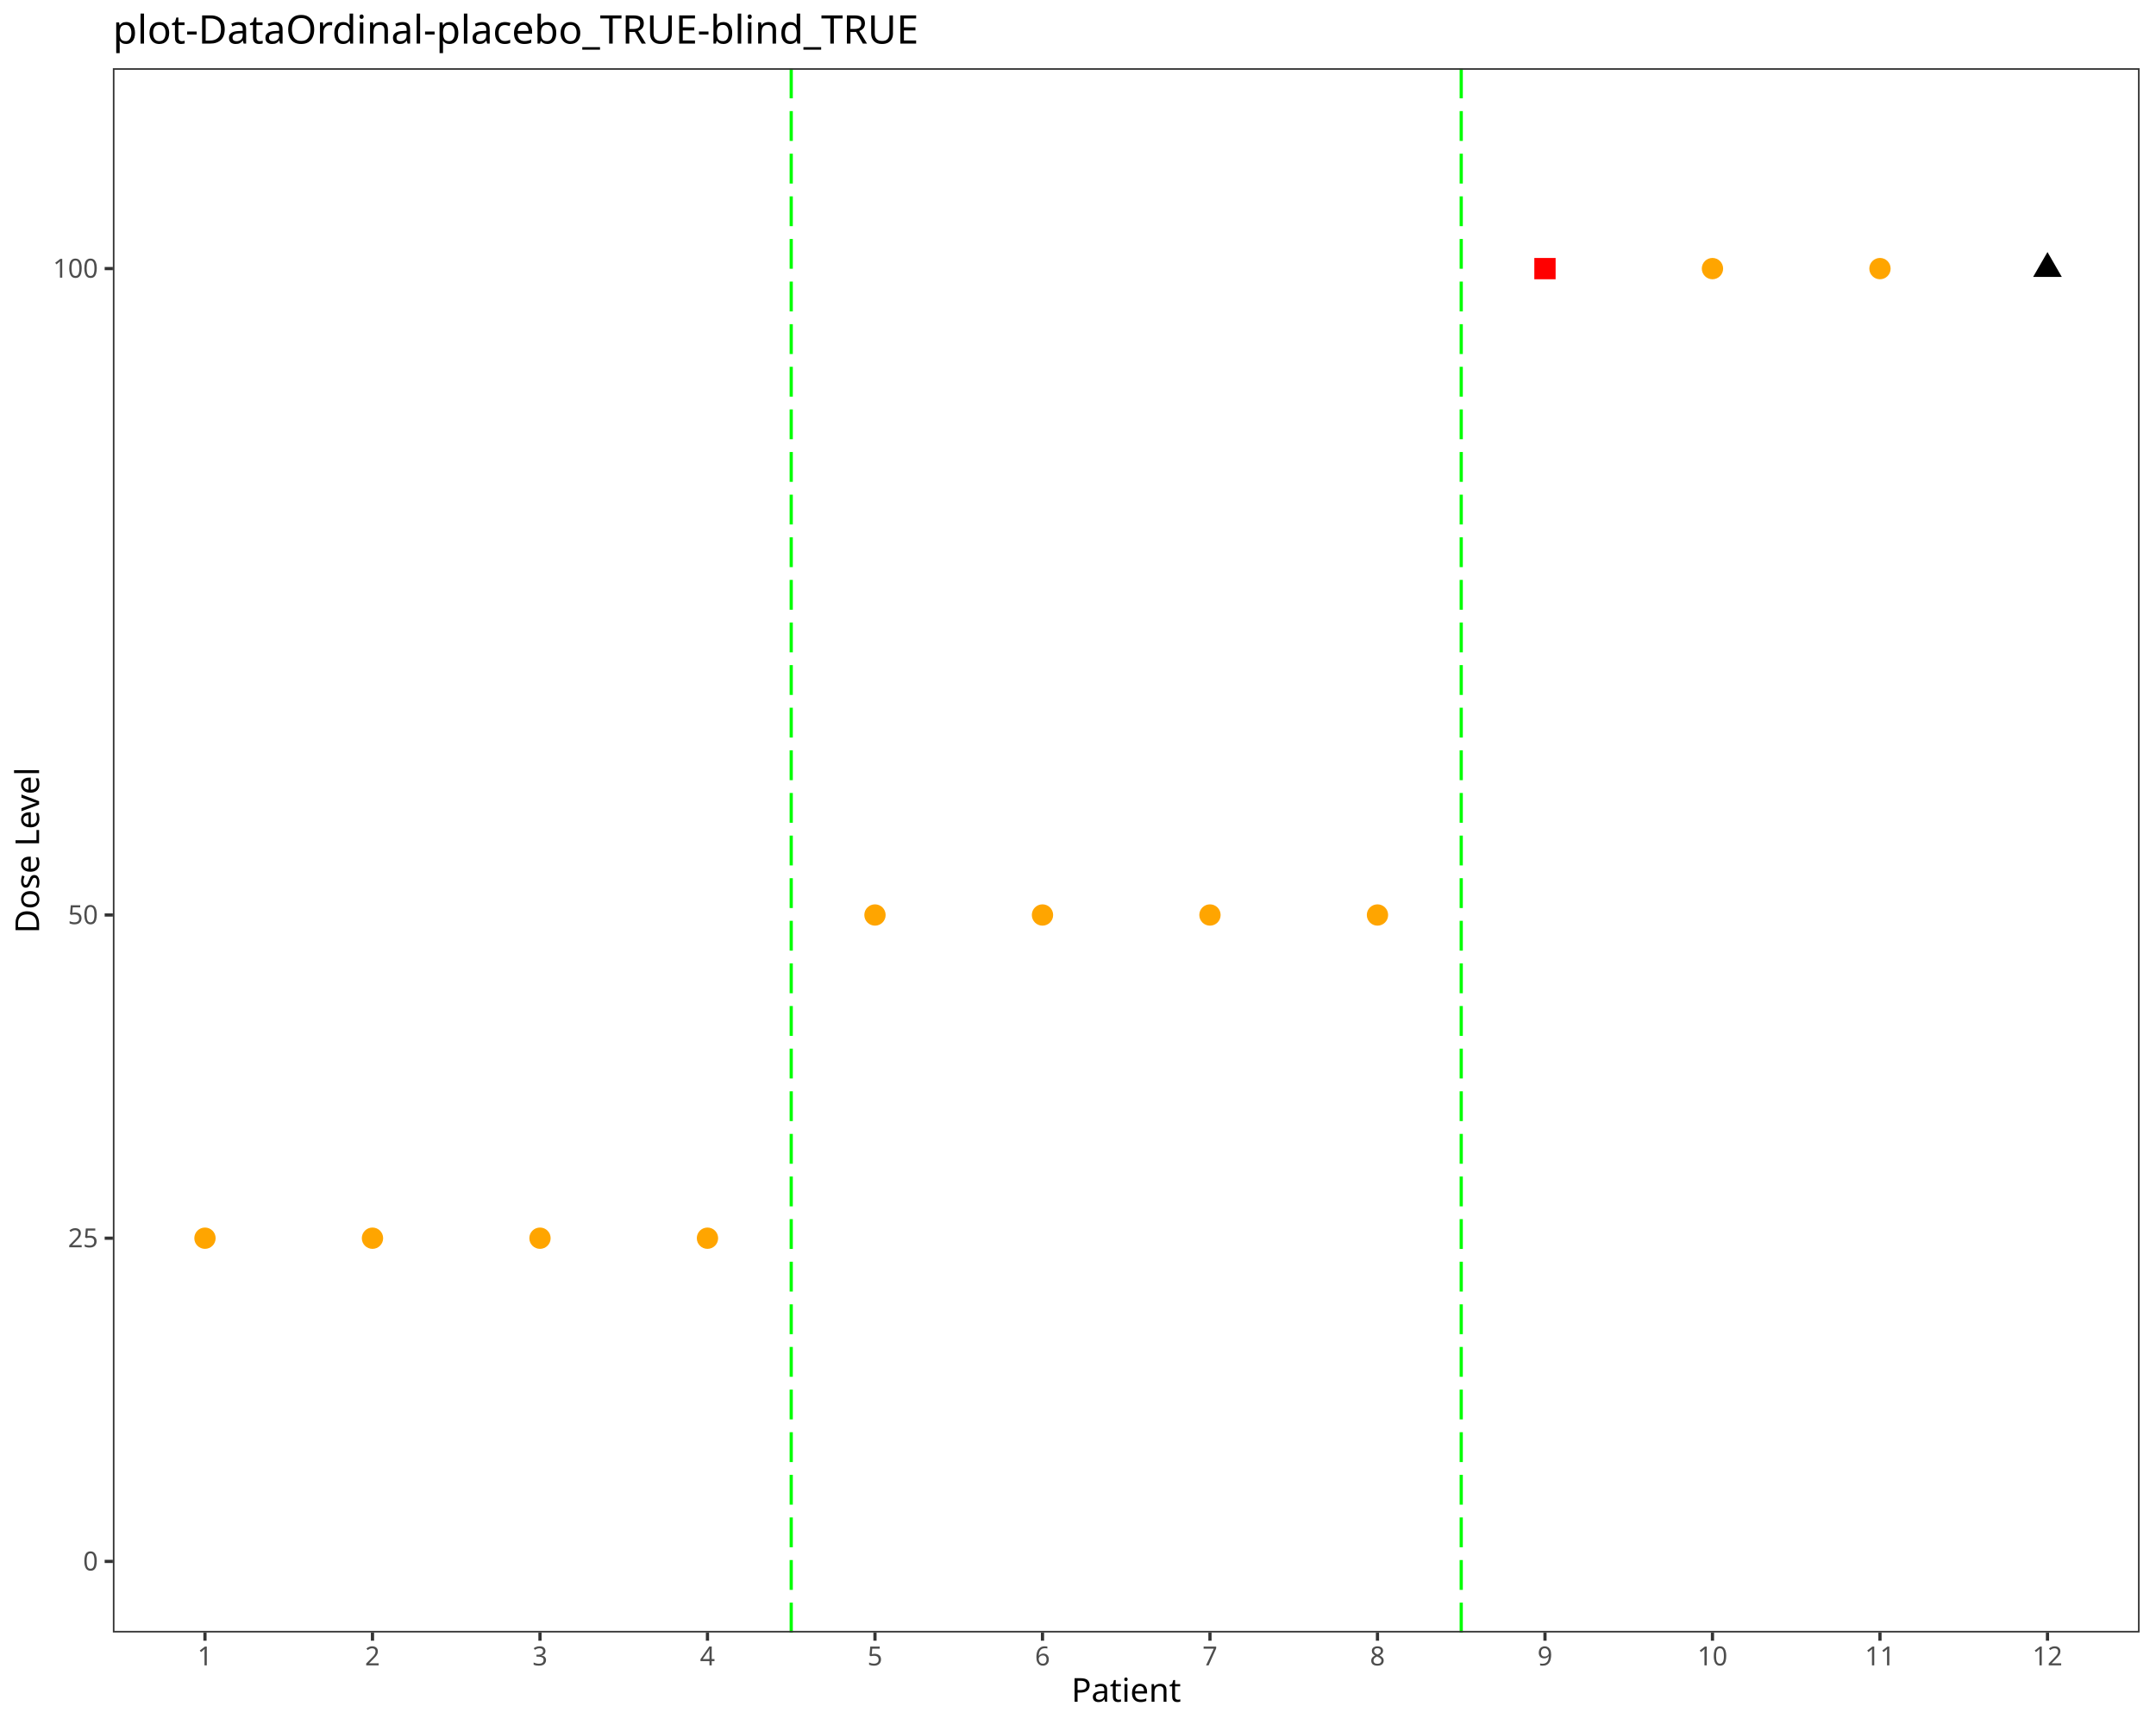
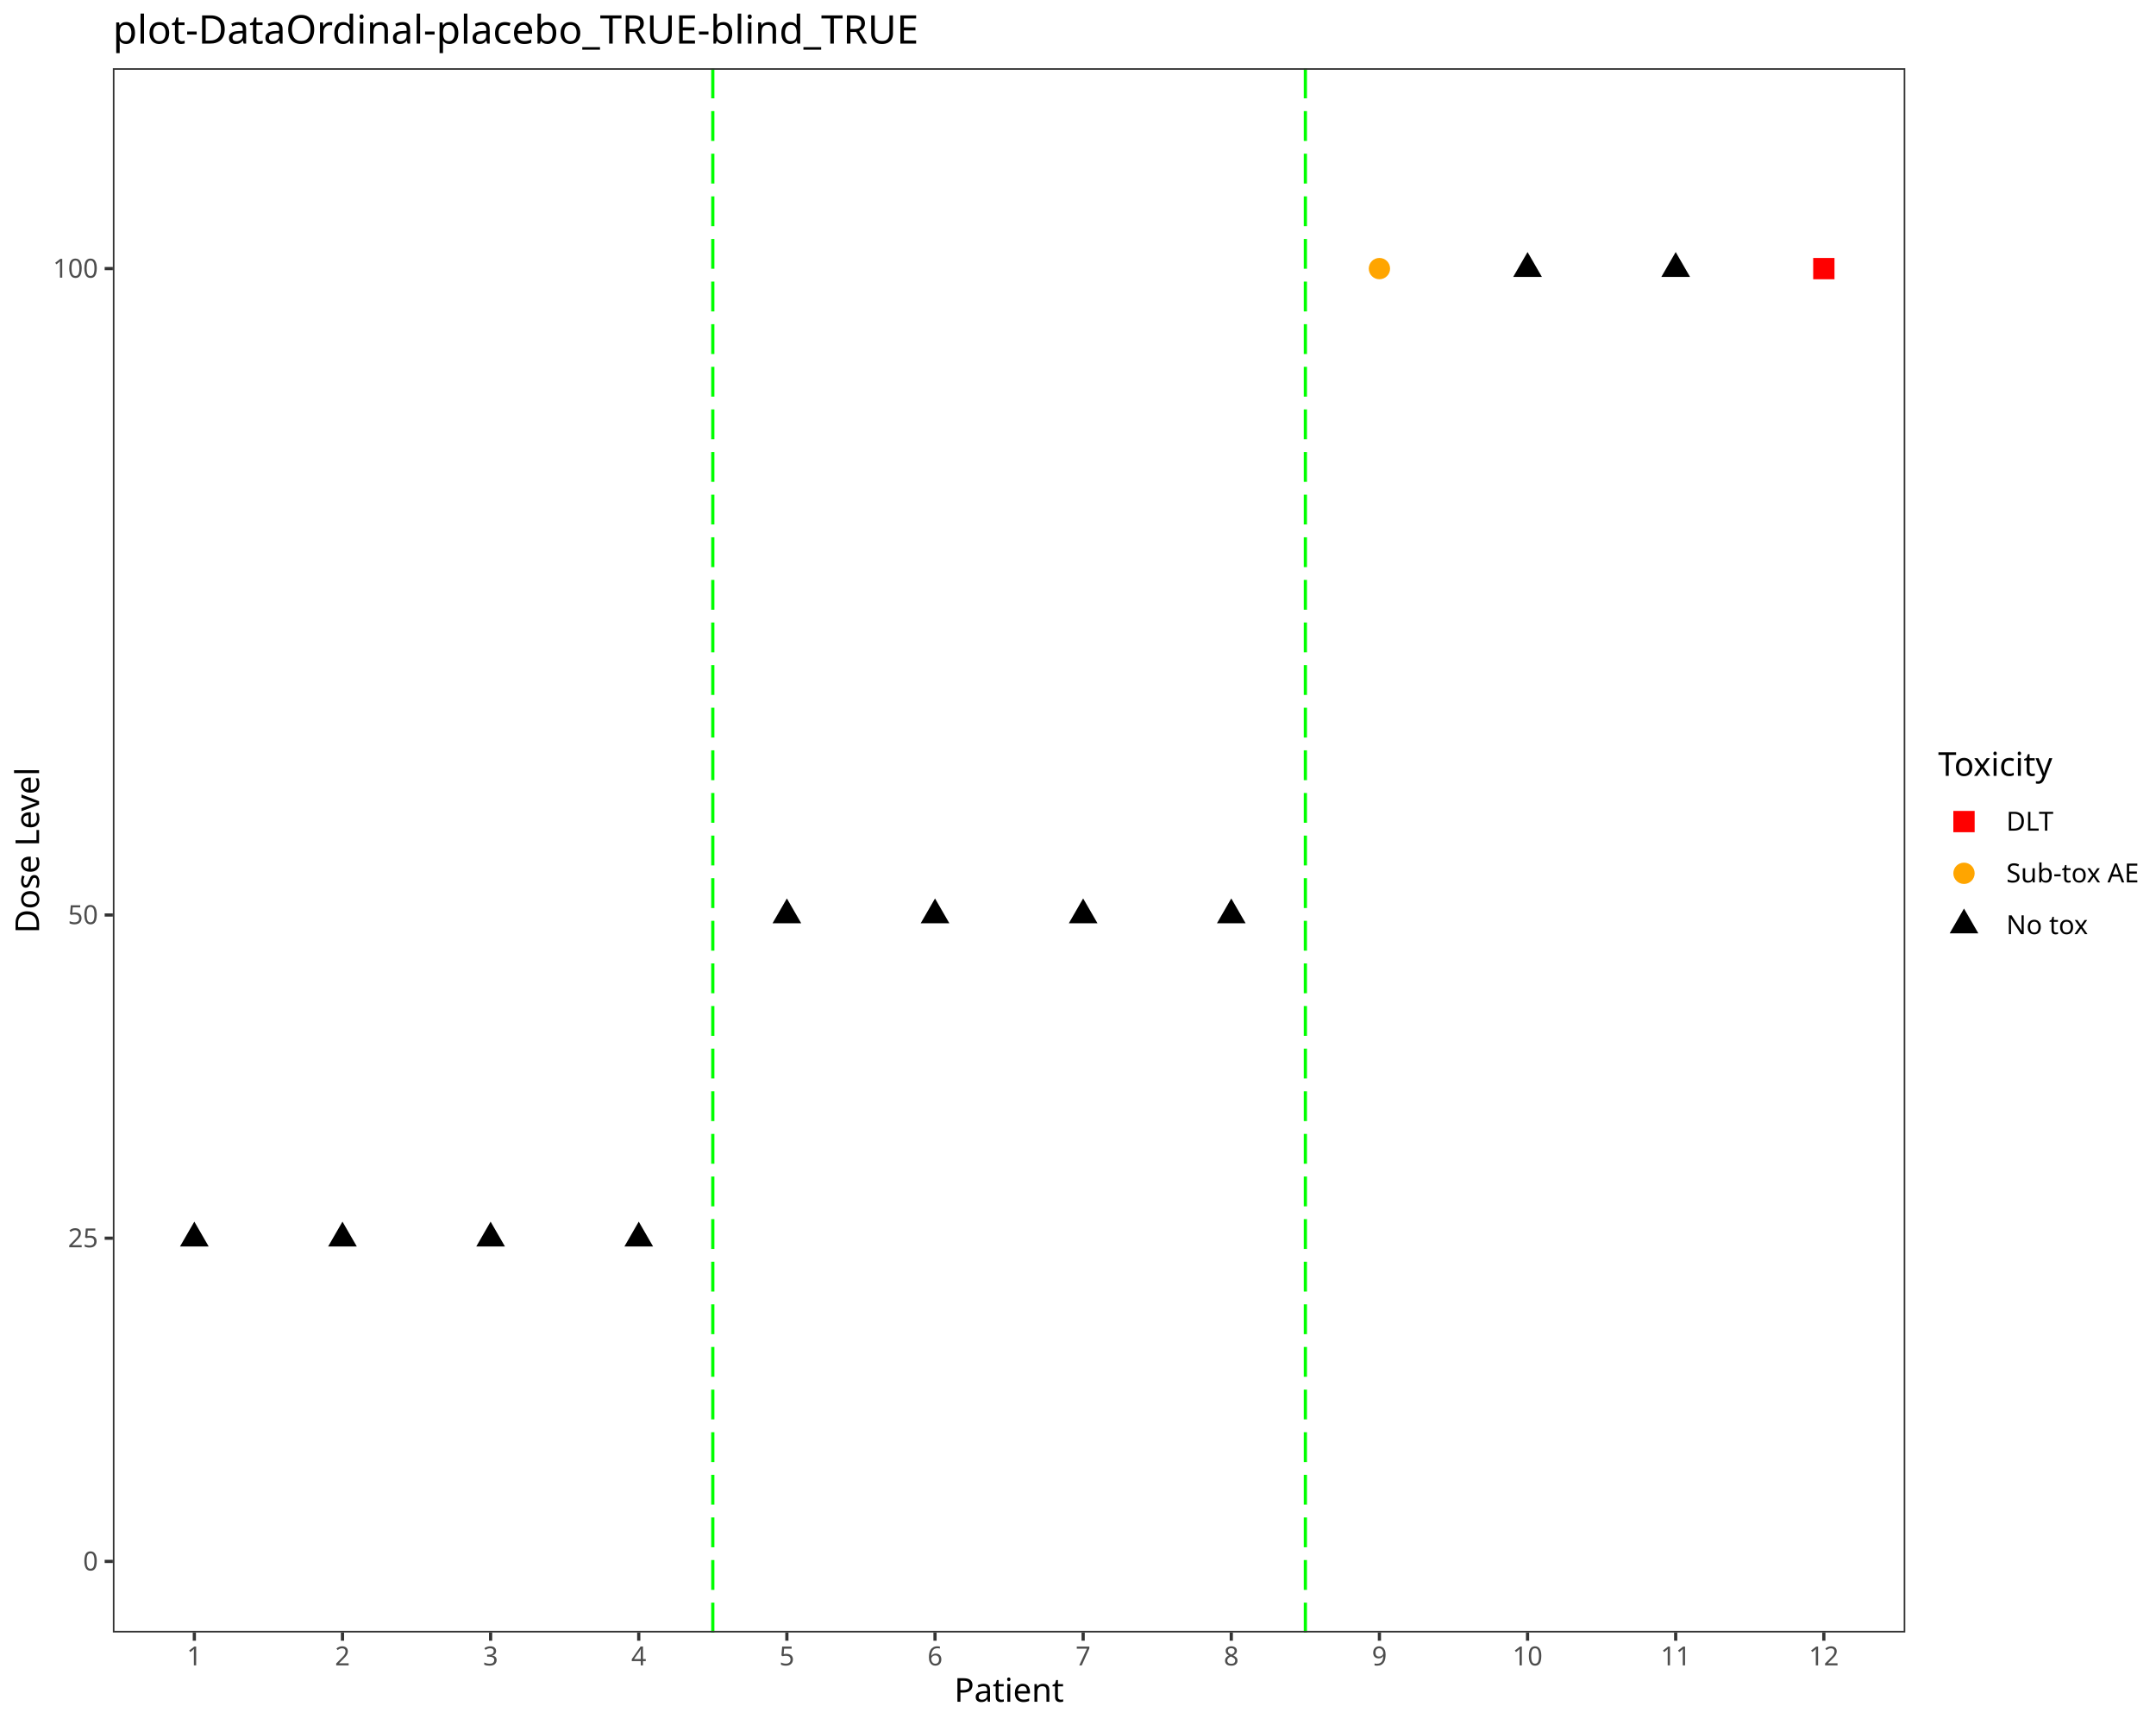
<svg xmlns="http://www.w3.org/2000/svg" class="svglite" data-engine-version="2.0" width="720.00pt" height="576.00pt" viewBox="0 0 720.00 576.00">
  <defs>
    <style type="text/css">
    .svglite line, .svglite polyline, .svglite polygon, .svglite path, .svglite rect, .svglite circle {
      fill: none;
      stroke: #000000;
      stroke-linecap: round;
      stroke-linejoin: round;
      stroke-miterlimit: 10.00;
    }
  </style>
  </defs>
  <rect width="100%" height="100%" style="stroke: none; fill: #FFFFFF;" />
  <defs>
    <clipPath id="cpMC4wMHw3MjAuMDB8MC4wMHw1NzYuMDA=">
      <rect x="0.00" y="0.00" width="720.00" height="576.00" />
    </clipPath>
  </defs>
  <g clip-path="url(#cpMC4wMHw3MjAuMDB8MC4wMHw1NzYuMDA=)">
    <rect x="0.00" y="0.00" width="720.00" height="576.00" style="stroke-width: 1.07; stroke: #FFFFFF; fill: #FFFFFF;" />
  </g>
  <defs>
-     <clipPath id="cpMzcuNjl8NzE0LjUyfDIyLjc4fDU0NS4xMQ==">
-       <rect x="37.69" y="22.78" width="676.83" height="522.33" />
+     <clipPath id="cpMzcuNjl8NjM2LjI4fDIyLjc4fDU0NS4xMQ==">
+       <rect x="37.69" y="22.78" width="598.59" height="522.33" />
    </clipPath>
  </defs>
-   <g clip-path="url(#cpMzcuNjl8NzE0LjUyfDIyLjc4fDU0NS4xMQ==)">
-     <rect x="37.69" y="22.78" width="676.83" height="522.33" style="stroke-width: 1.07; stroke: none; fill: #FFFFFF;" />
-     <circle cx="68.45" cy="413.45" r="3.56" style="stroke-width: 0.71; stroke: none; fill: #FFA500;" />
-     <circle cx="124.39" cy="413.45" r="3.56" style="stroke-width: 0.71; stroke: none; fill: #FFA500;" />
-     <circle cx="180.33" cy="413.45" r="3.56" style="stroke-width: 0.71; stroke: none; fill: #FFA500;" />
-     <circle cx="236.26" cy="413.45" r="3.56" style="stroke-width: 0.71; stroke: none; fill: #FFA500;" />
-     <circle cx="292.20" cy="305.53" r="3.56" style="stroke-width: 0.71; stroke: none; fill: #FFA500;" />
-     <circle cx="348.14" cy="305.53" r="3.56" style="stroke-width: 0.71; stroke: none; fill: #FFA500;" />
-     <circle cx="404.07" cy="305.53" r="3.56" style="stroke-width: 0.71; stroke: none; fill: #FFA500;" />
-     <circle cx="460.01" cy="305.53" r="3.56" style="stroke-width: 0.71; stroke: none; fill: #FFA500;" />
-     <polygon points="512.39,93.25 519.50,93.25 519.50,86.14 512.39,86.14 " style="stroke-width: 0.71; stroke: none; fill: #FF0000;" />
-     <circle cx="571.88" cy="89.69" r="3.56" style="stroke-width: 0.71; stroke: none; fill: #FFA500;" />
-     <circle cx="627.82" cy="89.69" r="3.56" style="stroke-width: 0.71; stroke: none; fill: #FFA500;" />
-     <polygon points="683.76,84.16 688.54,92.46 678.97,92.46 " style="stroke-width: 0.71; stroke: none; fill: #000000;" />
-     <line x1="264.23" y1="545.11" x2="264.23" y2="22.78" style="stroke-width: 1.07; stroke: #00FF00; stroke-dasharray: 9.96,4.27; stroke-linecap: butt;" />
-     <line x1="487.98" y1="545.11" x2="487.98" y2="22.78" style="stroke-width: 1.07; stroke: #00FF00; stroke-dasharray: 9.96,4.27; stroke-linecap: butt;" />
-     <rect x="37.69" y="22.78" width="676.83" height="522.33" style="stroke-width: 1.07; stroke: #333333;" />
+   <g clip-path="url(#cpMzcuNjl8NjM2LjI4fDIyLjc4fDU0NS4xMQ==)">
+     <rect x="37.69" y="22.78" width="598.59" height="522.33" style="stroke-width: 1.07; stroke: none; fill: #FFFFFF;" />
+     <polygon points="64.90,407.92 69.69,416.22 60.11,416.22 " style="stroke-width: 0.71; stroke: none; fill: #000000;" />
+     <polygon points="114.37,407.92 119.16,416.22 109.58,416.22 " style="stroke-width: 0.71; stroke: none; fill: #000000;" />
+     <polygon points="163.84,407.92 168.63,416.22 159.05,416.22 " style="stroke-width: 0.71; stroke: none; fill: #000000;" />
+     <polygon points="213.31,407.92 218.10,416.22 208.52,416.22 " style="stroke-width: 0.71; stroke: none; fill: #000000;" />
+     <polygon points="262.78,300.00 267.57,308.30 257.99,308.30 " style="stroke-width: 0.71; stroke: none; fill: #000000;" />
+     <polygon points="312.25,300.00 317.04,308.30 307.46,308.30 " style="stroke-width: 0.71; stroke: none; fill: #000000;" />
+     <polygon points="361.72,300.00 366.51,308.30 356.93,308.30 " style="stroke-width: 0.71; stroke: none; fill: #000000;" />
+     <polygon points="411.19,300.00 415.98,308.30 406.40,308.30 " style="stroke-width: 0.71; stroke: none; fill: #000000;" />
+     <circle cx="460.66" cy="89.69" r="3.56" style="stroke-width: 0.71; stroke: none; fill: #FFA500;" />
+     <polygon points="510.13,84.16 514.92,92.46 505.34,92.46 " style="stroke-width: 0.71; stroke: none; fill: #000000;" />
+     <polygon points="559.60,84.16 564.39,92.46 554.81,92.46 " style="stroke-width: 0.71; stroke: none; fill: #000000;" />
+     <polygon points="605.52,93.25 612.63,93.25 612.63,86.14 605.52,86.14 " style="stroke-width: 0.71; stroke: none; fill: #FF0000;" />
+     <line x1="238.04" y1="545.11" x2="238.04" y2="22.78" style="stroke-width: 1.07; stroke: #00FF00; stroke-dasharray: 9.96,4.27; stroke-linecap: butt;" />
+     <line x1="435.93" y1="545.11" x2="435.93" y2="22.78" style="stroke-width: 1.07; stroke: #00FF00; stroke-dasharray: 9.96,4.27; stroke-linecap: butt;" />
+     <rect x="37.69" y="22.78" width="598.59" height="522.33" style="stroke-width: 1.07; stroke: #333333;" />
  </g>
  <g clip-path="url(#cpMC4wMHw3MjAuMDB8MC4wMHw1NzYuMDA=)">
    <text x="32.76" y="524.40" text-anchor="end" style="font-size: 8.80px; fill: #4D4D4D; font-family: sans;" textLength="4.89px" lengthAdjust="spacingAndGlyphs">0</text>
    <text x="32.76" y="416.48" text-anchor="end" style="font-size: 8.80px; fill: #4D4D4D; font-family: sans;" textLength="9.79px" lengthAdjust="spacingAndGlyphs">25</text>
    <text x="32.76" y="308.56" text-anchor="end" style="font-size: 8.80px; fill: #4D4D4D; font-family: sans;" textLength="9.79px" lengthAdjust="spacingAndGlyphs">50</text>
    <text x="32.76" y="92.72" text-anchor="end" style="font-size: 8.80px; fill: #4D4D4D; font-family: sans;" textLength="14.68px" lengthAdjust="spacingAndGlyphs">100</text>
    <polyline points="34.95,521.37 37.69,521.37 " style="stroke-width: 1.07; stroke: #333333; stroke-linecap: butt;" />
    <polyline points="34.95,413.45 37.69,413.45 " style="stroke-width: 1.07; stroke: #333333; stroke-linecap: butt;" />
    <polyline points="34.95,305.53 37.69,305.53 " style="stroke-width: 1.07; stroke: #333333; stroke-linecap: butt;" />
    <polyline points="34.95,89.69 37.69,89.69 " style="stroke-width: 1.07; stroke: #333333; stroke-linecap: butt;" />
-     <polyline points="68.45,547.85 68.45,545.11 " style="stroke-width: 1.07; stroke: #333333; stroke-linecap: butt;" />
-     <polyline points="124.39,547.85 124.39,545.11 " style="stroke-width: 1.07; stroke: #333333; stroke-linecap: butt;" />
-     <polyline points="180.33,547.85 180.33,545.11 " style="stroke-width: 1.07; stroke: #333333; stroke-linecap: butt;" />
-     <polyline points="236.26,547.85 236.26,545.11 " style="stroke-width: 1.07; stroke: #333333; stroke-linecap: butt;" />
-     <polyline points="292.20,547.85 292.20,545.11 " style="stroke-width: 1.07; stroke: #333333; stroke-linecap: butt;" />
-     <polyline points="348.14,547.85 348.14,545.11 " style="stroke-width: 1.07; stroke: #333333; stroke-linecap: butt;" />
-     <polyline points="404.07,547.85 404.07,545.11 " style="stroke-width: 1.07; stroke: #333333; stroke-linecap: butt;" />
-     <polyline points="460.01,547.85 460.01,545.11 " style="stroke-width: 1.07; stroke: #333333; stroke-linecap: butt;" />
-     <polyline points="515.95,547.85 515.95,545.11 " style="stroke-width: 1.07; stroke: #333333; stroke-linecap: butt;" />
-     <polyline points="571.88,547.85 571.88,545.11 " style="stroke-width: 1.07; stroke: #333333; stroke-linecap: butt;" />
-     <polyline points="627.82,547.85 627.82,545.11 " style="stroke-width: 1.07; stroke: #333333; stroke-linecap: butt;" />
-     <polyline points="683.76,547.85 683.76,545.11 " style="stroke-width: 1.07; stroke: #333333; stroke-linecap: butt;" />
-     <text x="68.45" y="556.10" text-anchor="middle" style="font-size: 8.80px; fill: #4D4D4D; font-family: sans;" textLength="4.89px" lengthAdjust="spacingAndGlyphs">1</text>
-     <text x="124.39" y="556.10" text-anchor="middle" style="font-size: 8.80px; fill: #4D4D4D; font-family: sans;" textLength="4.89px" lengthAdjust="spacingAndGlyphs">2</text>
-     <text x="180.33" y="556.10" text-anchor="middle" style="font-size: 8.80px; fill: #4D4D4D; font-family: sans;" textLength="4.89px" lengthAdjust="spacingAndGlyphs">3</text>
-     <text x="236.26" y="556.10" text-anchor="middle" style="font-size: 8.80px; fill: #4D4D4D; font-family: sans;" textLength="4.89px" lengthAdjust="spacingAndGlyphs">4</text>
-     <text x="292.20" y="556.10" text-anchor="middle" style="font-size: 8.80px; fill: #4D4D4D; font-family: sans;" textLength="4.89px" lengthAdjust="spacingAndGlyphs">5</text>
-     <text x="348.14" y="556.10" text-anchor="middle" style="font-size: 8.80px; fill: #4D4D4D; font-family: sans;" textLength="4.89px" lengthAdjust="spacingAndGlyphs">6</text>
-     <text x="404.07" y="556.10" text-anchor="middle" style="font-size: 8.80px; fill: #4D4D4D; font-family: sans;" textLength="4.89px" lengthAdjust="spacingAndGlyphs">7</text>
-     <text x="460.01" y="556.10" text-anchor="middle" style="font-size: 8.80px; fill: #4D4D4D; font-family: sans;" textLength="4.89px" lengthAdjust="spacingAndGlyphs">8</text>
-     <text x="515.95" y="556.10" text-anchor="middle" style="font-size: 8.80px; fill: #4D4D4D; font-family: sans;" textLength="4.89px" lengthAdjust="spacingAndGlyphs">9</text>
-     <text x="571.88" y="556.10" text-anchor="middle" style="font-size: 8.80px; fill: #4D4D4D; font-family: sans;" textLength="9.79px" lengthAdjust="spacingAndGlyphs">10</text>
-     <text x="627.82" y="556.10" text-anchor="middle" style="font-size: 8.80px; fill: #4D4D4D; font-family: sans;" textLength="9.79px" lengthAdjust="spacingAndGlyphs">11</text>
-     <text x="683.76" y="556.10" text-anchor="middle" style="font-size: 8.80px; fill: #4D4D4D; font-family: sans;" textLength="9.79px" lengthAdjust="spacingAndGlyphs">12</text>
-     <text x="376.10" y="568.24" text-anchor="middle" style="font-size: 11.00px; font-family: sans;" textLength="34.25px" lengthAdjust="spacingAndGlyphs">Patient</text>
+     <polyline points="64.90,547.85 64.90,545.11 " style="stroke-width: 1.07; stroke: #333333; stroke-linecap: butt;" />
+     <polyline points="114.37,547.85 114.37,545.11 " style="stroke-width: 1.07; stroke: #333333; stroke-linecap: butt;" />
+     <polyline points="163.84,547.85 163.84,545.11 " style="stroke-width: 1.07; stroke: #333333; stroke-linecap: butt;" />
+     <polyline points="213.31,547.85 213.31,545.11 " style="stroke-width: 1.07; stroke: #333333; stroke-linecap: butt;" />
+     <polyline points="262.78,547.85 262.78,545.11 " style="stroke-width: 1.07; stroke: #333333; stroke-linecap: butt;" />
+     <polyline points="312.25,547.85 312.25,545.11 " style="stroke-width: 1.07; stroke: #333333; stroke-linecap: butt;" />
+     <polyline points="361.72,547.85 361.72,545.11 " style="stroke-width: 1.07; stroke: #333333; stroke-linecap: butt;" />
+     <polyline points="411.19,547.85 411.19,545.11 " style="stroke-width: 1.07; stroke: #333333; stroke-linecap: butt;" />
+     <polyline points="460.66,547.85 460.66,545.11 " style="stroke-width: 1.07; stroke: #333333; stroke-linecap: butt;" />
+     <polyline points="510.13,547.85 510.13,545.11 " style="stroke-width: 1.07; stroke: #333333; stroke-linecap: butt;" />
+     <polyline points="559.60,547.85 559.60,545.11 " style="stroke-width: 1.07; stroke: #333333; stroke-linecap: butt;" />
+     <polyline points="609.07,547.85 609.07,545.11 " style="stroke-width: 1.07; stroke: #333333; stroke-linecap: butt;" />
+     <text x="64.90" y="556.10" text-anchor="middle" style="font-size: 8.80px; fill: #4D4D4D; font-family: sans;" textLength="4.89px" lengthAdjust="spacingAndGlyphs">1</text>
+     <text x="114.37" y="556.10" text-anchor="middle" style="font-size: 8.80px; fill: #4D4D4D; font-family: sans;" textLength="4.89px" lengthAdjust="spacingAndGlyphs">2</text>
+     <text x="163.84" y="556.10" text-anchor="middle" style="font-size: 8.80px; fill: #4D4D4D; font-family: sans;" textLength="4.89px" lengthAdjust="spacingAndGlyphs">3</text>
+     <text x="213.31" y="556.10" text-anchor="middle" style="font-size: 8.80px; fill: #4D4D4D; font-family: sans;" textLength="4.89px" lengthAdjust="spacingAndGlyphs">4</text>
+     <text x="262.78" y="556.10" text-anchor="middle" style="font-size: 8.80px; fill: #4D4D4D; font-family: sans;" textLength="4.89px" lengthAdjust="spacingAndGlyphs">5</text>
+     <text x="312.25" y="556.10" text-anchor="middle" style="font-size: 8.80px; fill: #4D4D4D; font-family: sans;" textLength="4.89px" lengthAdjust="spacingAndGlyphs">6</text>
+     <text x="361.72" y="556.10" text-anchor="middle" style="font-size: 8.80px; fill: #4D4D4D; font-family: sans;" textLength="4.89px" lengthAdjust="spacingAndGlyphs">7</text>
+     <text x="411.19" y="556.10" text-anchor="middle" style="font-size: 8.80px; fill: #4D4D4D; font-family: sans;" textLength="4.89px" lengthAdjust="spacingAndGlyphs">8</text>
+     <text x="460.66" y="556.10" text-anchor="middle" style="font-size: 8.80px; fill: #4D4D4D; font-family: sans;" textLength="4.89px" lengthAdjust="spacingAndGlyphs">9</text>
+     <text x="510.13" y="556.10" text-anchor="middle" style="font-size: 8.80px; fill: #4D4D4D; font-family: sans;" textLength="9.79px" lengthAdjust="spacingAndGlyphs">10</text>
+     <text x="559.60" y="556.10" text-anchor="middle" style="font-size: 8.80px; fill: #4D4D4D; font-family: sans;" textLength="9.79px" lengthAdjust="spacingAndGlyphs">11</text>
+     <text x="609.07" y="556.10" text-anchor="middle" style="font-size: 8.80px; fill: #4D4D4D; font-family: sans;" textLength="9.79px" lengthAdjust="spacingAndGlyphs">12</text>
+     <text x="336.98" y="568.24" text-anchor="middle" style="font-size: 11.00px; font-family: sans;" textLength="34.25px" lengthAdjust="spacingAndGlyphs">Patient</text>
    <text transform="translate(13.05,283.95) rotate(-90)" text-anchor="middle" style="font-size: 11.00px; font-family: sans;" textLength="55.04px" lengthAdjust="spacingAndGlyphs">Dose Level</text>
+     <rect x="647.24" y="250.36" width="67.28" height="67.17" style="stroke-width: 1.07; stroke: none; fill: #FFFFFF;" />
+     <text x="647.24" y="259.07" style="font-size: 11.00px; font-family: sans;" textLength="37.29px" lengthAdjust="spacingAndGlyphs">Toxicity</text>
+     <rect x="647.24" y="265.69" width="17.28" height="17.28" style="stroke-width: 1.07; stroke: none; fill: #FFFFFF;" />
+     <polygon points="652.32,277.89 659.44,277.89 659.44,270.78 652.32,270.78 " style="stroke-width: 0.71; stroke: none; fill: #FF0000;" />
+     <rect x="647.24" y="282.97" width="17.28" height="17.28" style="stroke-width: 1.07; stroke: none; fill: #FFFFFF;" />
+     <circle cx="655.88" cy="291.61" r="3.56" style="stroke-width: 0.71; stroke: none; fill: #FFA500;" />
+     <rect x="647.24" y="300.25" width="17.28" height="17.28" style="stroke-width: 1.07; stroke: none; fill: #FFFFFF;" />
+     <polygon points="655.88,303.37 660.67,311.66 651.09,311.66 " style="stroke-width: 0.71; stroke: none; fill: #000000;" />
+     <text x="670.00" y="277.36" style="font-size: 8.80px; font-family: sans;" textLength="16.63px" lengthAdjust="spacingAndGlyphs">DLT</text>
+     <text x="670.00" y="294.64" style="font-size: 8.80px; font-family: sans;" textLength="44.52px" lengthAdjust="spacingAndGlyphs">Sub-tox AE</text>
+     <text x="670.00" y="311.92" style="font-size: 8.80px; font-family: sans;" textLength="25.44px" lengthAdjust="spacingAndGlyphs">No tox</text>
    <text x="37.69" y="14.56" style="font-size: 13.20px; font-family: sans;" textLength="265.61px" lengthAdjust="spacingAndGlyphs">plot-DataOrdinal-placebo_TRUE-blind_TRUE</text>
  </g>
</svg>
